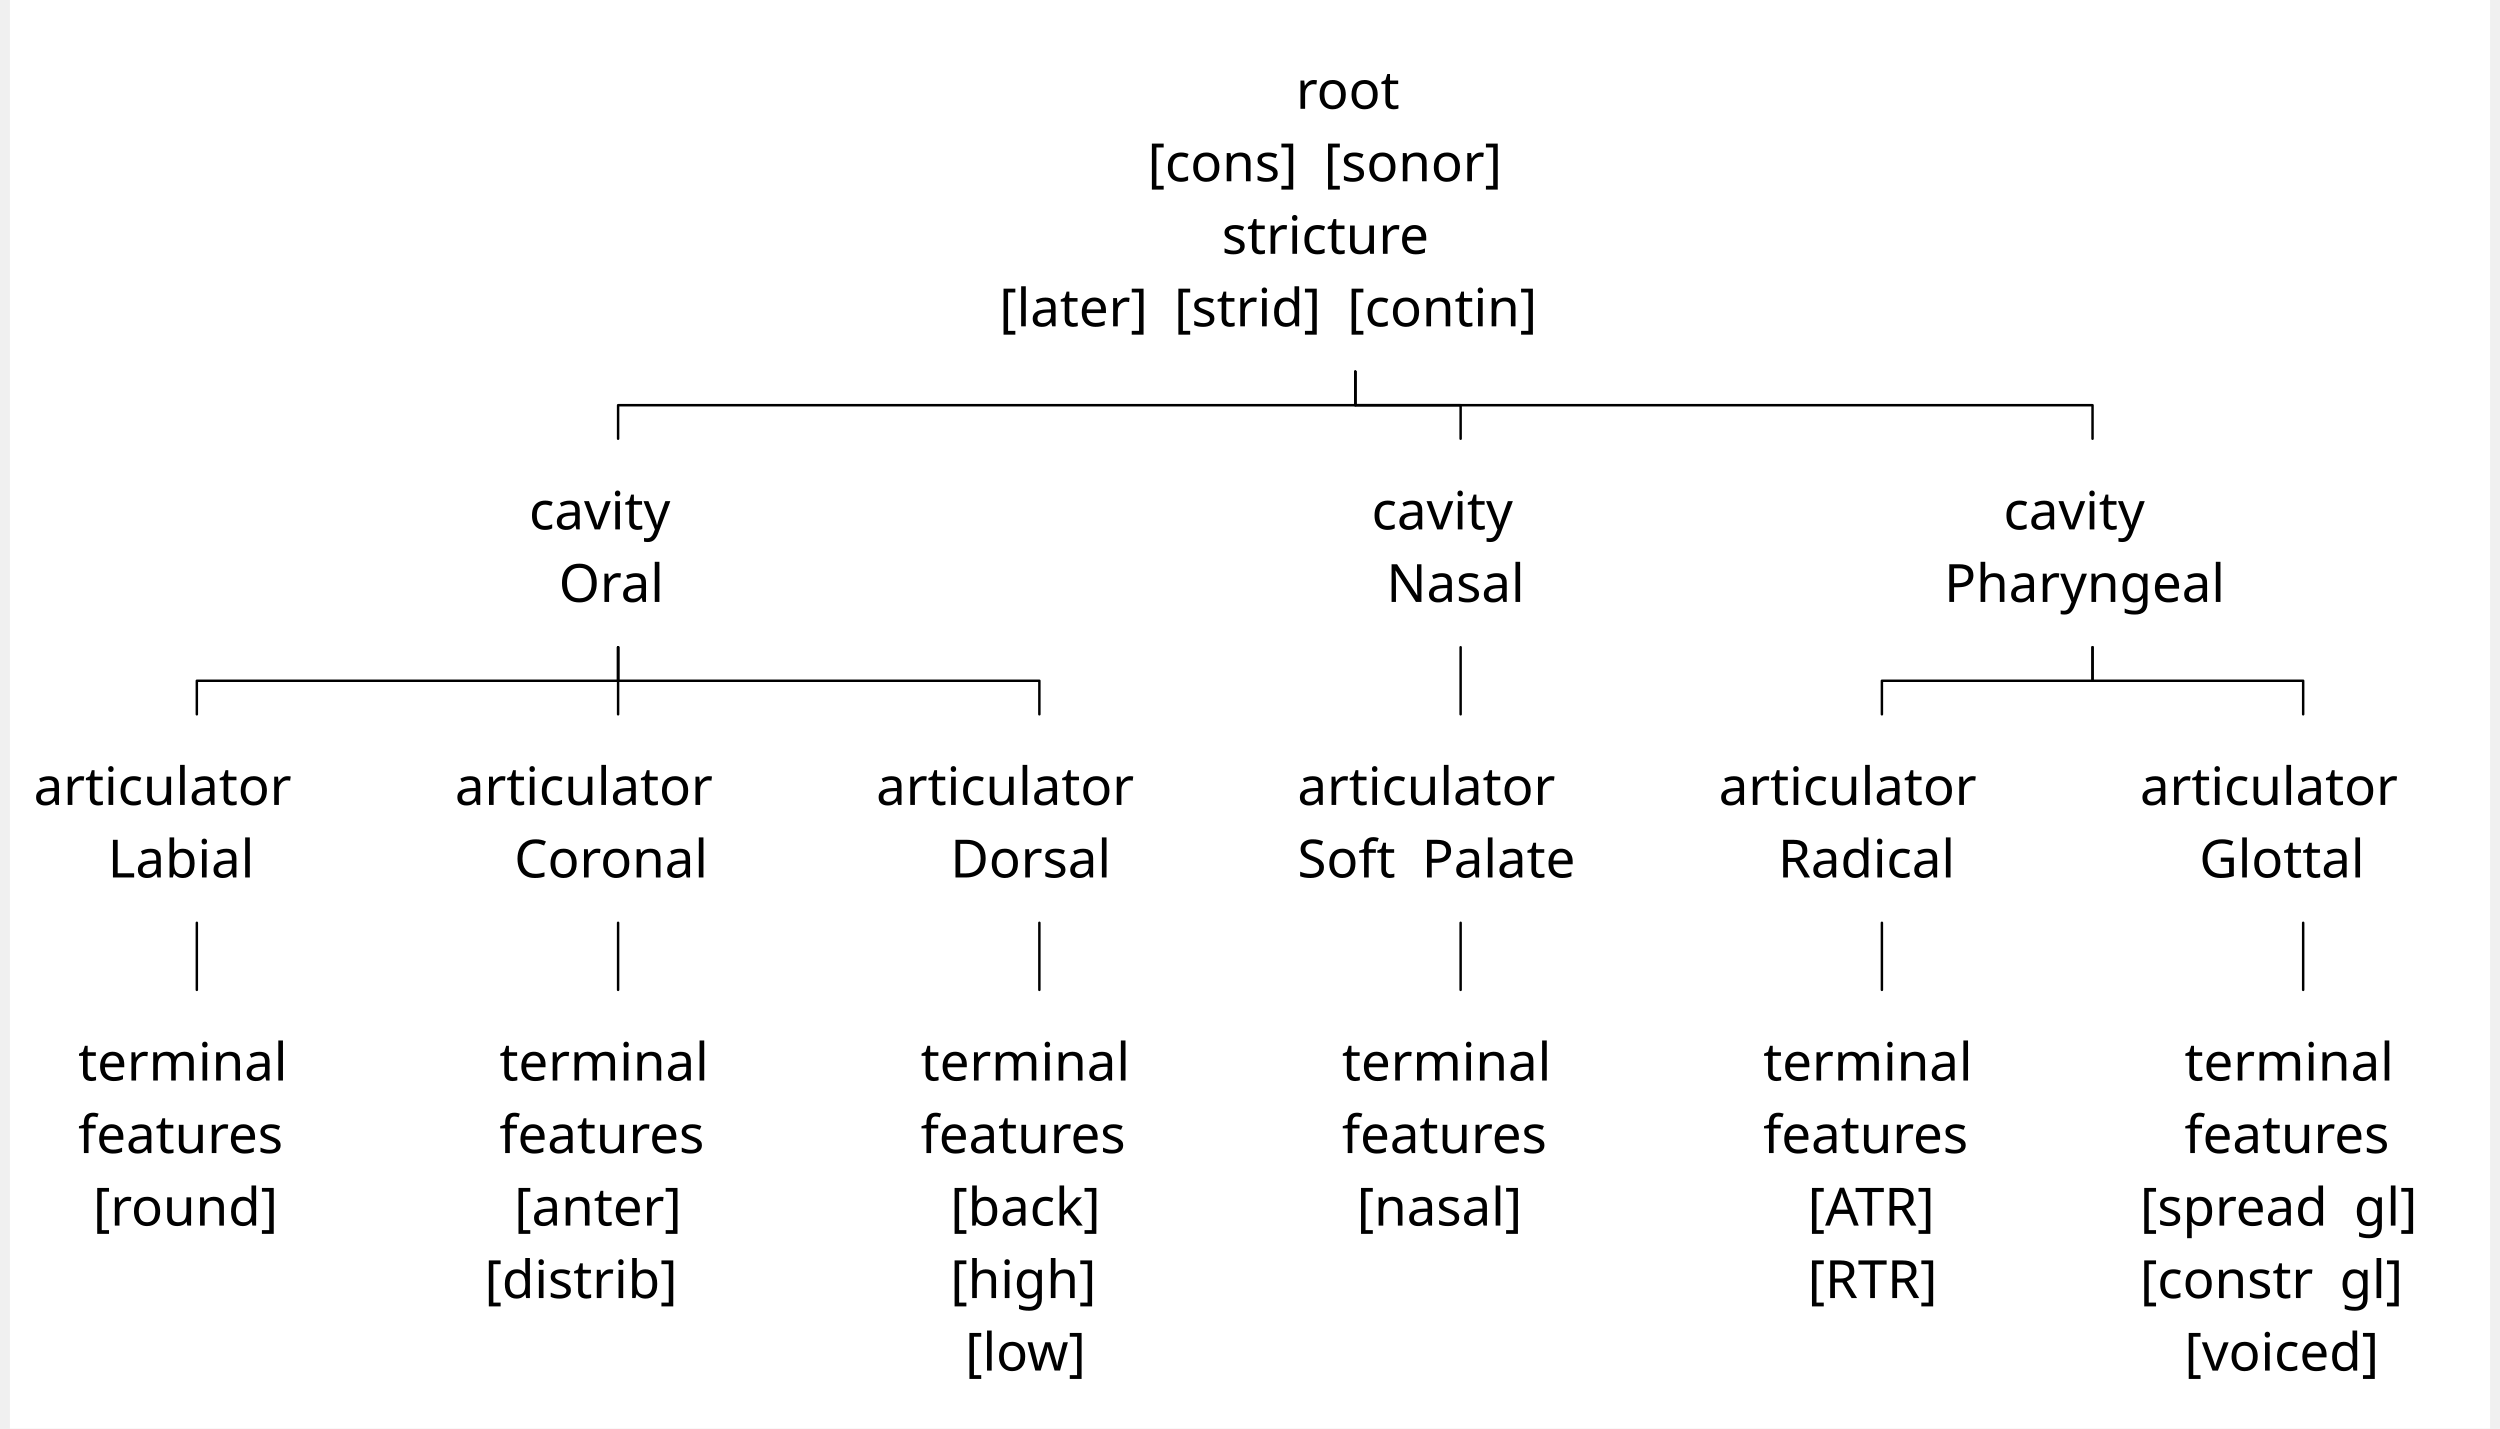
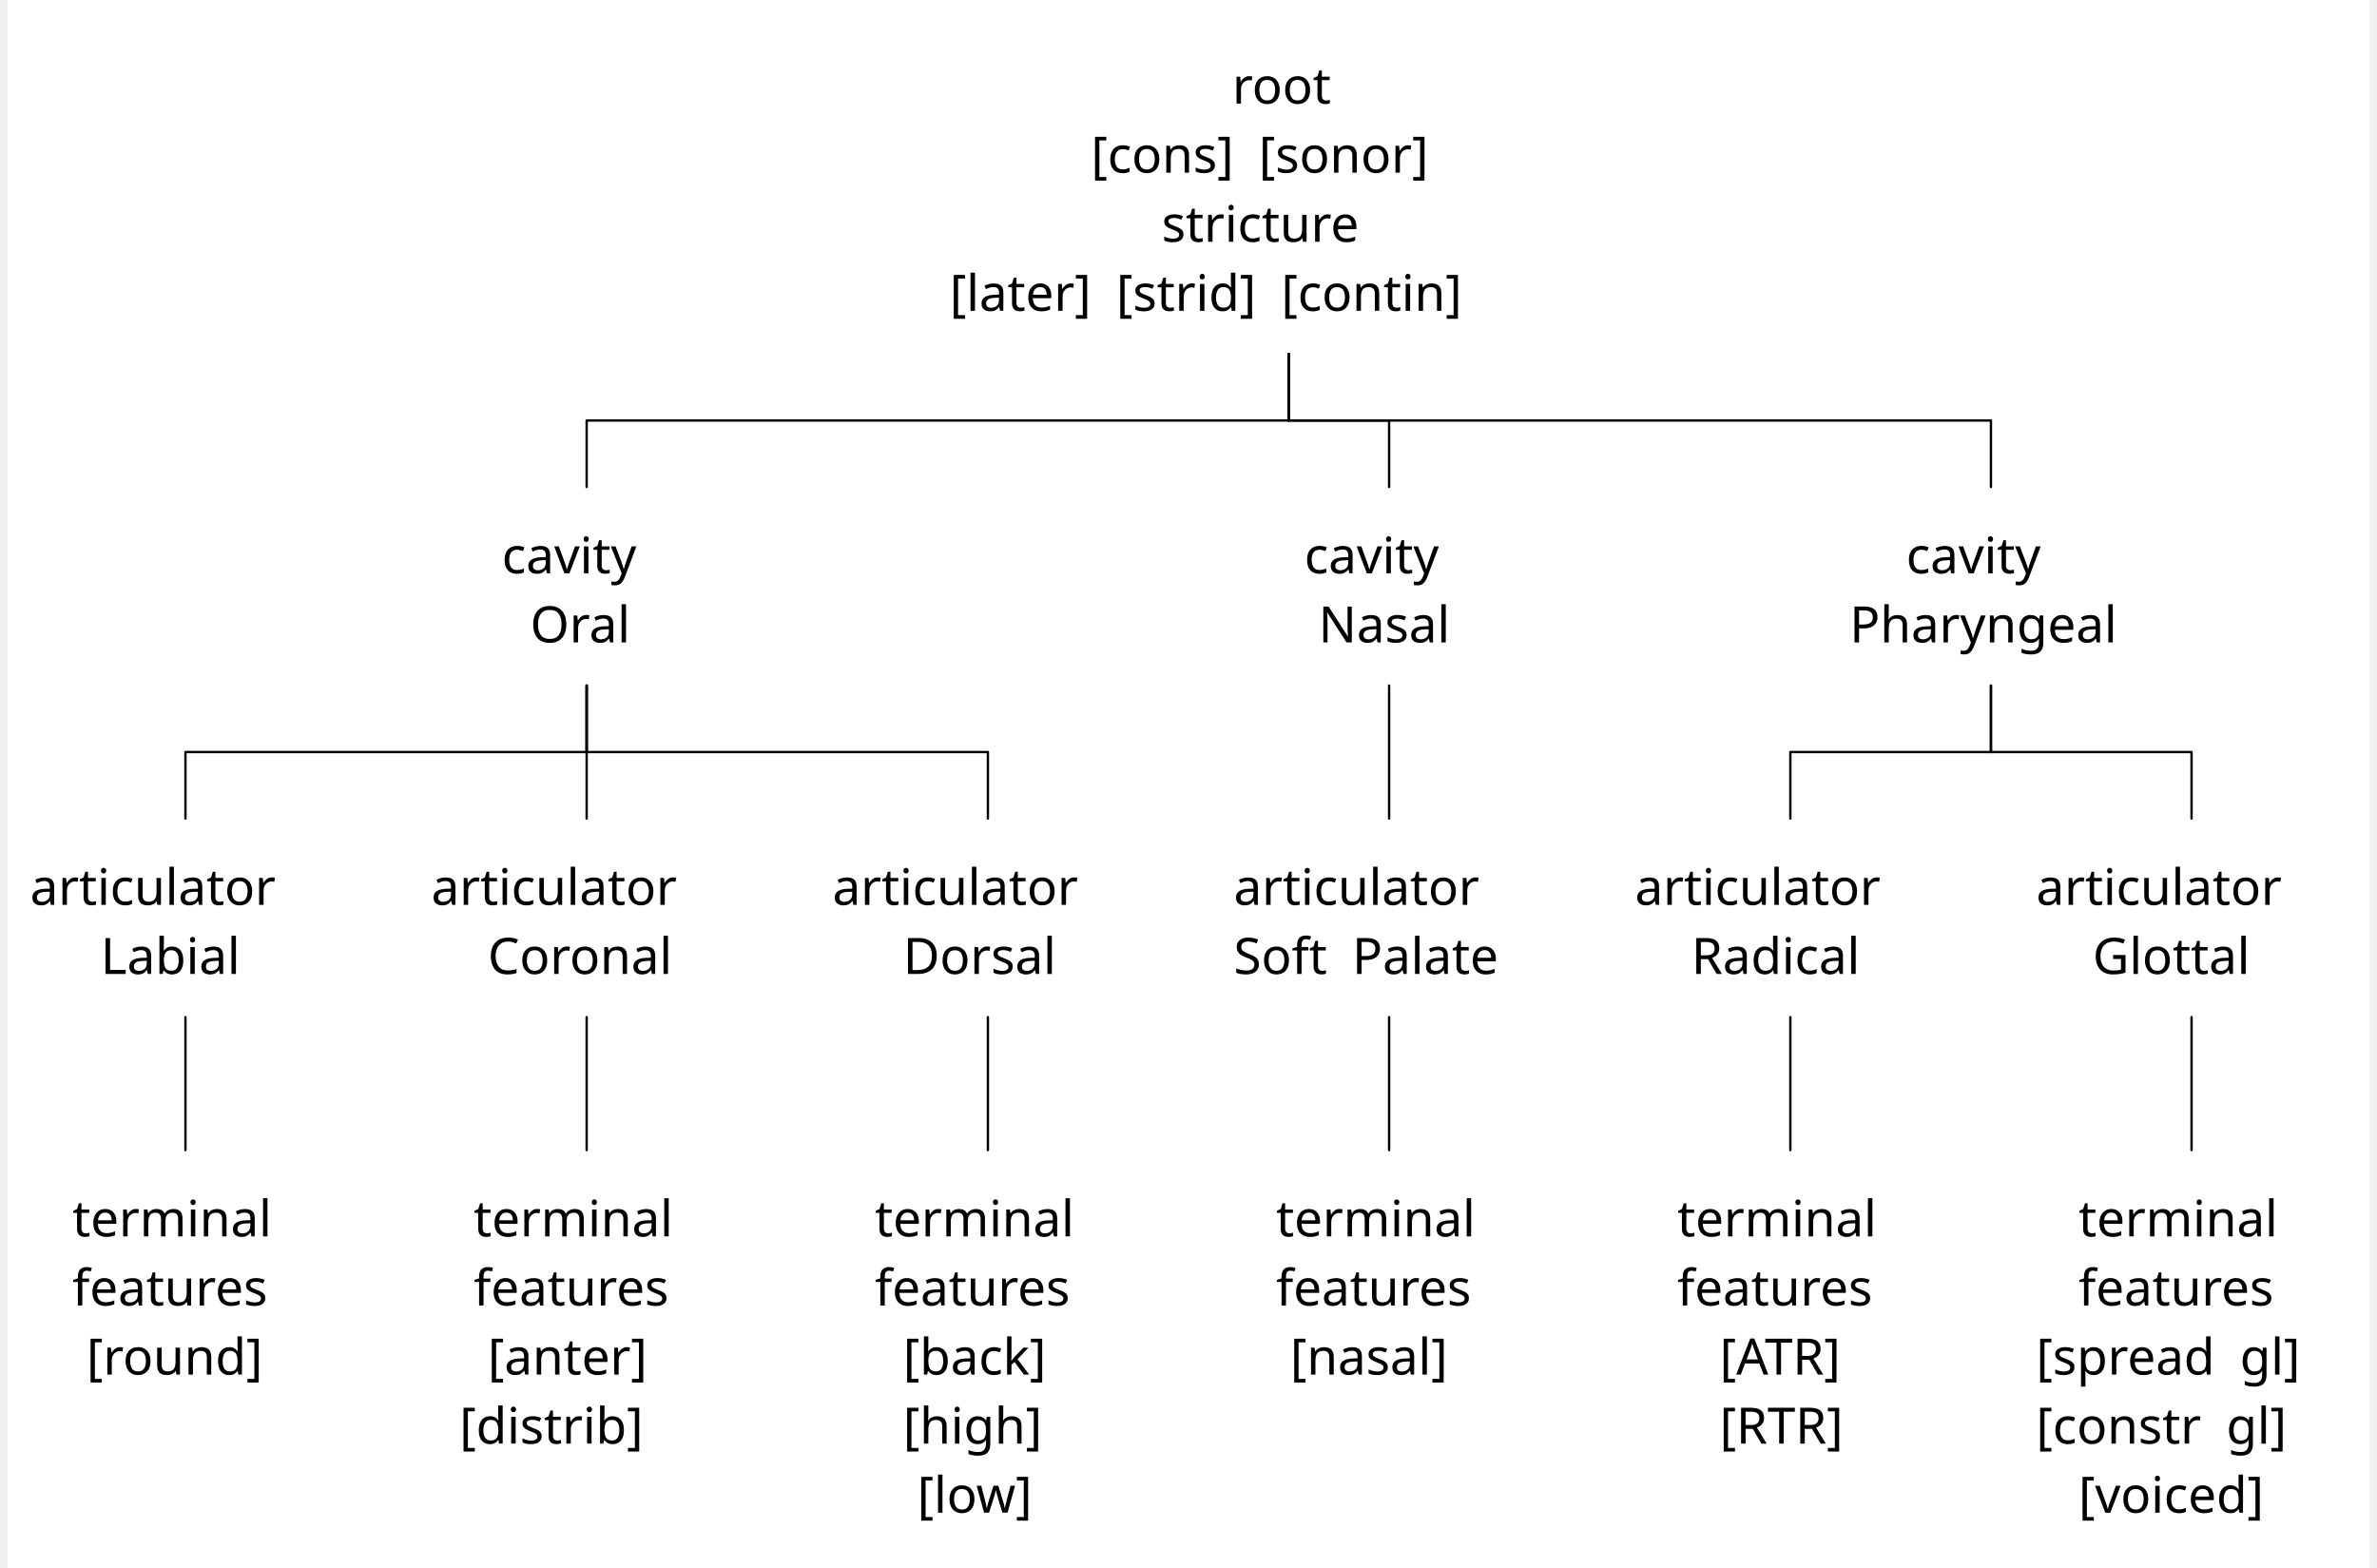
- <svg xmlns="http://www.w3.org/2000/svg" width="2995.2" height="1711.6" viewBox="0, 0, 3009.6, 1733.6" version="1.1">
+ <svg xmlns="http://www.w3.org/2000/svg" width="2995.2" height="1975.6" viewBox="0, 0, 3009.6, 1997.6" version="1.1">
  <defs>
    <marker id="arrow" markerUnits="userSpaceOnUse" viewBox="0 0 10 10" refX="10" refY="5" markerWidth="28.8" markerHeight="28.8" orient="auto">
      <path d="M 0 0 L 10 5 L 0 10" fill="black" />
    </marker>
    <marker id="arrowBackward" markerUnits="userSpaceOnUse" viewBox="0 0 10 10" refX="5" refY="5" markerWidth="28.8" markerHeight="28.8" orient="auto">
      <path d="M 0 0 L 10 5 L 0 10 z" fill="black" />
    </marker>
    <marker id="arrowForward" markerUnits="userSpaceOnUse" viewBox="0 0 10 10" refX="5" refY="5" markerWidth="28.8" markerHeight="28.8" orient="auto">
      <path d="M 10 0 L 0 5 L 10 10 z" fill="black" />
    </marker>
    <marker id="arrowBothways" markerUnits="userSpaceOnUse" viewBox="0 0 30 10" refX="15" refY="5" markerWidth="86.4" markerHeight="28.8" orient="auto">
      <path d="M 0 5 L 10 0 L 10 5 L 20 5 L 20 0 L 30 5 L 20 10 L 20 5 L 10 5 L 10 10 z" fill="black" />
    </marker>
    <pattern id="hatchBlack" x="10" y="10" width="10" height="10" patternUnits="userSpaceOnUse" patternTransform="rotate(45)">
      <line x1="0" y="0" x2="0" y2="10" stroke="black" stroke-width="4" />
    </pattern>
    <pattern id="hatchForNode" x="10" y="10" width="10" height="10" patternUnits="userSpaceOnUse" patternTransform="rotate(45)">
      <line x1="0" y="0" x2="0" y2="10" stroke="black" stroke-width="4" />
    </pattern>
    <pattern id="hatchForLeaf" x="10" y="10" width="10" height="10" patternUnits="userSpaceOnUse" patternTransform="rotate(45)">
      <line x1="0" y="0" x2="0" y2="10" stroke="black" stroke-width="4" />
    </pattern>
  </defs>
-   <rect x="0" y="0" width="3009.6" height="1733.6" stroke="none" fill="white" />"
+   <rect x="0" y="0" width="3009.6" height="1997.6" stroke="none" fill="white" />"
<text white-space="pre" alignment-baseline="text-top" style="fill: black; font-size: 64px;" x="1200.6" y="132.0">
    <tspan x="1560.6" y="132.0" style="" text-decoration="" font-family="'Noto Sans Mono SemiCondensed', 'Noto Sans JP', OpenMoji, 'OpenMoji Color', 'OpenMoji Black', sans-serif">root</tspan>
    <tspan x="1380.6" y="220.0" style="" text-decoration="" font-family="'Noto Sans Mono SemiCondensed', 'Noto Sans JP', OpenMoji, 'OpenMoji Color', 'OpenMoji Black', sans-serif">[cons]<tspan style="fill:none;">￭</tspan>[sonor]</tspan>
    <tspan x="1470.6" y="308.0" style="" text-decoration="" font-family="'Noto Sans Mono SemiCondensed', 'Noto Sans JP', OpenMoji, 'OpenMoji Color', 'OpenMoji Black', sans-serif">stricture</tspan>
    <tspan x="1200.6" y="396.0" style="" text-decoration="" font-family="'Noto Sans Mono SemiCondensed', 'Noto Sans JP', OpenMoji, 'OpenMoji Color', 'OpenMoji Black', sans-serif">[later]<tspan style="fill:none;">￭</tspan>[strid]<tspan style="fill:none;">￭</tspan>[contin]</tspan>
  </text>
-   <text white-space="pre" alignment-baseline="text-top" style="fill: black; font-size: 64px;" x="630" y="642.4">
-     <tspan x="630" y="642.4" style="" text-decoration="" font-family="'Noto Sans Mono SemiCondensed', 'Noto Sans JP', OpenMoji, 'OpenMoji Color', 'OpenMoji Black', sans-serif">cavity</tspan>
-     <tspan x="666" y="730.4" style="" text-decoration="" font-family="'Noto Sans Mono SemiCondensed', 'Noto Sans JP', OpenMoji, 'OpenMoji Color', 'OpenMoji Black', sans-serif">Oral</tspan>
+   <text white-space="pre" alignment-baseline="text-top" style="fill: black; font-size: 64px;" x="630" y="730.4">
+     <tspan x="630" y="730.4" style="" text-decoration="" font-family="'Noto Sans Mono SemiCondensed', 'Noto Sans JP', OpenMoji, 'OpenMoji Color', 'OpenMoji Black', sans-serif">cavity</tspan>
+     <tspan x="666" y="818.4" style="" text-decoration="" font-family="'Noto Sans Mono SemiCondensed', 'Noto Sans JP', OpenMoji, 'OpenMoji Color', 'OpenMoji Black', sans-serif">Oral</tspan>
  </text>
-   <text white-space="pre" alignment-baseline="text-top" style="fill: black; font-size: 64px;" x="28.8" y="976.8">
-     <tspan x="28.8" y="976.8" style="" text-decoration="" font-family="'Noto Sans Mono SemiCondensed', 'Noto Sans JP', OpenMoji, 'OpenMoji Color', 'OpenMoji Black', sans-serif">articulator</tspan>
-     <tspan x="118.8" y="1064.8" style="" text-decoration="" font-family="'Noto Sans Mono SemiCondensed', 'Noto Sans JP', OpenMoji, 'OpenMoji Color', 'OpenMoji Black', sans-serif">Labial</tspan>
+   <text white-space="pre" alignment-baseline="text-top" style="fill: black; font-size: 64px;" x="28.8" y="1152.8">
+     <tspan x="28.8" y="1152.8" style="" text-decoration="" font-family="'Noto Sans Mono SemiCondensed', 'Noto Sans JP', OpenMoji, 'OpenMoji Color', 'OpenMoji Black', sans-serif">articulator</tspan>
+     <tspan x="118.8" y="1240.8" style="" text-decoration="" font-family="'Noto Sans Mono SemiCondensed', 'Noto Sans JP', OpenMoji, 'OpenMoji Color', 'OpenMoji Black', sans-serif">Labial</tspan>
  </text>
-   <text white-space="pre" alignment-baseline="text-top" style="fill: black; font-size: 64px;" x="82.8" y="1311.2">
-     <tspan x="82.8" y="1311.2" style="" text-decoration="" font-family="'Noto Sans Mono SemiCondensed', 'Noto Sans JP', OpenMoji, 'OpenMoji Color', 'OpenMoji Black', sans-serif">terminal</tspan>
-     <tspan x="82.8" y="1399.2" style="" text-decoration="" font-family="'Noto Sans Mono SemiCondensed', 'Noto Sans JP', OpenMoji, 'OpenMoji Color', 'OpenMoji Black', sans-serif">features</tspan>
-     <tspan x="100.8" y="1487.2" style="" text-decoration="" font-family="'Noto Sans Mono SemiCondensed', 'Noto Sans JP', OpenMoji, 'OpenMoji Color', 'OpenMoji Black', sans-serif">[round]</tspan>
+   <text white-space="pre" alignment-baseline="text-top" style="fill: black; font-size: 64px;" x="82.8" y="1575.2">
+     <tspan x="82.8" y="1575.2" style="" text-decoration="" font-family="'Noto Sans Mono SemiCondensed', 'Noto Sans JP', OpenMoji, 'OpenMoji Color', 'OpenMoji Black', sans-serif">terminal</tspan>
+     <tspan x="82.8" y="1663.2" style="" text-decoration="" font-family="'Noto Sans Mono SemiCondensed', 'Noto Sans JP', OpenMoji, 'OpenMoji Color', 'OpenMoji Black', sans-serif">features</tspan>
+     <tspan x="100.8" y="1751.2" style="" text-decoration="" font-family="'Noto Sans Mono SemiCondensed', 'Noto Sans JP', OpenMoji, 'OpenMoji Color', 'OpenMoji Black', sans-serif">[round]</tspan>
  </text>
-   <text white-space="pre" alignment-baseline="text-top" style="fill: black; font-size: 64px;" x="540" y="976.8">
-     <tspan x="540" y="976.8" style="" text-decoration="" font-family="'Noto Sans Mono SemiCondensed', 'Noto Sans JP', OpenMoji, 'OpenMoji Color', 'OpenMoji Black', sans-serif">articulator</tspan>
-     <tspan x="612" y="1064.8" style="" text-decoration="" font-family="'Noto Sans Mono SemiCondensed', 'Noto Sans JP', OpenMoji, 'OpenMoji Color', 'OpenMoji Black', sans-serif">Coronal</tspan>
+   <text white-space="pre" alignment-baseline="text-top" style="fill: black; font-size: 64px;" x="540" y="1152.8">
+     <tspan x="540" y="1152.8" style="" text-decoration="" font-family="'Noto Sans Mono SemiCondensed', 'Noto Sans JP', OpenMoji, 'OpenMoji Color', 'OpenMoji Black', sans-serif">articulator</tspan>
+     <tspan x="612" y="1240.8" style="" text-decoration="" font-family="'Noto Sans Mono SemiCondensed', 'Noto Sans JP', OpenMoji, 'OpenMoji Color', 'OpenMoji Black', sans-serif">Coronal</tspan>
  </text>
-   <text white-space="pre" alignment-baseline="text-top" style="fill: black; font-size: 64px;" x="576" y="1311.2">
-     <tspan x="594" y="1311.2" style="" text-decoration="" font-family="'Noto Sans Mono SemiCondensed', 'Noto Sans JP', OpenMoji, 'OpenMoji Color', 'OpenMoji Black', sans-serif">terminal</tspan>
-     <tspan x="594" y="1399.2" style="" text-decoration="" font-family="'Noto Sans Mono SemiCondensed', 'Noto Sans JP', OpenMoji, 'OpenMoji Color', 'OpenMoji Black', sans-serif">features</tspan>
-     <tspan x="612" y="1487.2" style="" text-decoration="" font-family="'Noto Sans Mono SemiCondensed', 'Noto Sans JP', OpenMoji, 'OpenMoji Color', 'OpenMoji Black', sans-serif">[anter]</tspan>
-     <tspan x="576" y="1575.2" style="" text-decoration="" font-family="'Noto Sans Mono SemiCondensed', 'Noto Sans JP', OpenMoji, 'OpenMoji Color', 'OpenMoji Black', sans-serif">[distrib]</tspan>
+   <text white-space="pre" alignment-baseline="text-top" style="fill: black; font-size: 64px;" x="576" y="1575.2">
+     <tspan x="594" y="1575.2" style="" text-decoration="" font-family="'Noto Sans Mono SemiCondensed', 'Noto Sans JP', OpenMoji, 'OpenMoji Color', 'OpenMoji Black', sans-serif">terminal</tspan>
+     <tspan x="594" y="1663.2" style="" text-decoration="" font-family="'Noto Sans Mono SemiCondensed', 'Noto Sans JP', OpenMoji, 'OpenMoji Color', 'OpenMoji Black', sans-serif">features</tspan>
+     <tspan x="612" y="1751.2" style="" text-decoration="" font-family="'Noto Sans Mono SemiCondensed', 'Noto Sans JP', OpenMoji, 'OpenMoji Color', 'OpenMoji Black', sans-serif">[anter]</tspan>
+     <tspan x="576" y="1839.2" style="" text-decoration="" font-family="'Noto Sans Mono SemiCondensed', 'Noto Sans JP', OpenMoji, 'OpenMoji Color', 'OpenMoji Black', sans-serif">[distrib]</tspan>
  </text>
-   <text white-space="pre" alignment-baseline="text-top" style="fill: black; font-size: 64px;" x="1051.2" y="976.8">
-     <tspan x="1051.2" y="976.8" style="" text-decoration="" font-family="'Noto Sans Mono SemiCondensed', 'Noto Sans JP', OpenMoji, 'OpenMoji Color', 'OpenMoji Black', sans-serif">articulator</tspan>
-     <tspan x="1141.2" y="1064.8" style="" text-decoration="" font-family="'Noto Sans Mono SemiCondensed', 'Noto Sans JP', OpenMoji, 'OpenMoji Color', 'OpenMoji Black', sans-serif">Dorsal</tspan>
+   <text white-space="pre" alignment-baseline="text-top" style="fill: black; font-size: 64px;" x="1051.2" y="1152.8">
+     <tspan x="1051.2" y="1152.8" style="" text-decoration="" font-family="'Noto Sans Mono SemiCondensed', 'Noto Sans JP', OpenMoji, 'OpenMoji Color', 'OpenMoji Black', sans-serif">articulator</tspan>
+     <tspan x="1141.2" y="1240.8" style="" text-decoration="" font-family="'Noto Sans Mono SemiCondensed', 'Noto Sans JP', OpenMoji, 'OpenMoji Color', 'OpenMoji Black', sans-serif">Dorsal</tspan>
  </text>
-   <text white-space="pre" alignment-baseline="text-top" style="fill: black; font-size: 64px;" x="1105.2" y="1311.2">
-     <tspan x="1105.2" y="1311.2" style="" text-decoration="" font-family="'Noto Sans Mono SemiCondensed', 'Noto Sans JP', OpenMoji, 'OpenMoji Color', 'OpenMoji Black', sans-serif">terminal</tspan>
-     <tspan x="1105.2" y="1399.2" style="" text-decoration="" font-family="'Noto Sans Mono SemiCondensed', 'Noto Sans JP', OpenMoji, 'OpenMoji Color', 'OpenMoji Black', sans-serif">features</tspan>
-     <tspan x="1141.2" y="1487.2" style="" text-decoration="" font-family="'Noto Sans Mono SemiCondensed', 'Noto Sans JP', OpenMoji, 'OpenMoji Color', 'OpenMoji Black', sans-serif">[back]</tspan>
-     <tspan x="1141.2" y="1575.2" style="" text-decoration="" font-family="'Noto Sans Mono SemiCondensed', 'Noto Sans JP', OpenMoji, 'OpenMoji Color', 'OpenMoji Black', sans-serif">[high]</tspan>
-     <tspan x="1159.2" y="1663.2" style="" text-decoration="" font-family="'Noto Sans Mono SemiCondensed', 'Noto Sans JP', OpenMoji, 'OpenMoji Color', 'OpenMoji Black', sans-serif">[low]</tspan>
+   <text white-space="pre" alignment-baseline="text-top" style="fill: black; font-size: 64px;" x="1105.2" y="1575.2">
+     <tspan x="1105.2" y="1575.2" style="" text-decoration="" font-family="'Noto Sans Mono SemiCondensed', 'Noto Sans JP', OpenMoji, 'OpenMoji Color', 'OpenMoji Black', sans-serif">terminal</tspan>
+     <tspan x="1105.2" y="1663.2" style="" text-decoration="" font-family="'Noto Sans Mono SemiCondensed', 'Noto Sans JP', OpenMoji, 'OpenMoji Color', 'OpenMoji Black', sans-serif">features</tspan>
+     <tspan x="1141.2" y="1751.2" style="" text-decoration="" font-family="'Noto Sans Mono SemiCondensed', 'Noto Sans JP', OpenMoji, 'OpenMoji Color', 'OpenMoji Black', sans-serif">[back]</tspan>
+     <tspan x="1141.2" y="1839.2" style="" text-decoration="" font-family="'Noto Sans Mono SemiCondensed', 'Noto Sans JP', OpenMoji, 'OpenMoji Color', 'OpenMoji Black', sans-serif">[high]</tspan>
+     <tspan x="1159.2" y="1927.2" style="" text-decoration="" font-family="'Noto Sans Mono SemiCondensed', 'Noto Sans JP', OpenMoji, 'OpenMoji Color', 'OpenMoji Black', sans-serif">[low]</tspan>
  </text>
-   <text white-space="pre" alignment-baseline="text-top" style="fill: black; font-size: 64px;" x="1652.4" y="642.4">
-     <tspan x="1652.4" y="642.4" style="" text-decoration="" font-family="'Noto Sans Mono SemiCondensed', 'Noto Sans JP', OpenMoji, 'OpenMoji Color', 'OpenMoji Black', sans-serif">cavity</tspan>
-     <tspan x="1670.4" y="730.4" style="" text-decoration="" font-family="'Noto Sans Mono SemiCondensed', 'Noto Sans JP', OpenMoji, 'OpenMoji Color', 'OpenMoji Black', sans-serif">Nasal</tspan>
+   <text white-space="pre" alignment-baseline="text-top" style="fill: black; font-size: 64px;" x="1652.4" y="730.4">
+     <tspan x="1652.4" y="730.4" style="" text-decoration="" font-family="'Noto Sans Mono SemiCondensed', 'Noto Sans JP', OpenMoji, 'OpenMoji Color', 'OpenMoji Black', sans-serif">cavity</tspan>
+     <tspan x="1670.4" y="818.4" style="" text-decoration="" font-family="'Noto Sans Mono SemiCondensed', 'Noto Sans JP', OpenMoji, 'OpenMoji Color', 'OpenMoji Black', sans-serif">Nasal</tspan>
  </text>
-   <text white-space="pre" alignment-baseline="text-top" style="fill: black; font-size: 64px;" x="1562.4" y="976.8">
-     <tspan x="1562.4" y="976.8" style="" text-decoration="" font-family="'Noto Sans Mono SemiCondensed', 'Noto Sans JP', OpenMoji, 'OpenMoji Color', 'OpenMoji Black', sans-serif">articulator</tspan>
-     <tspan x="1562.4" y="1064.8" style="" text-decoration="" font-family="'Noto Sans Mono SemiCondensed', 'Noto Sans JP', OpenMoji, 'OpenMoji Color', 'OpenMoji Black', sans-serif">Soft<tspan style="fill:none;">￭</tspan>Palate</tspan>
+   <text white-space="pre" alignment-baseline="text-top" style="fill: black; font-size: 64px;" x="1562.4" y="1152.8">
+     <tspan x="1562.4" y="1152.8" style="" text-decoration="" font-family="'Noto Sans Mono SemiCondensed', 'Noto Sans JP', OpenMoji, 'OpenMoji Color', 'OpenMoji Black', sans-serif">articulator</tspan>
+     <tspan x="1562.4" y="1240.8" style="" text-decoration="" font-family="'Noto Sans Mono SemiCondensed', 'Noto Sans JP', OpenMoji, 'OpenMoji Color', 'OpenMoji Black', sans-serif">Soft<tspan style="fill:none;">￭</tspan>Palate</tspan>
  </text>
-   <text white-space="pre" alignment-baseline="text-top" style="fill: black; font-size: 64px;" x="1616.4" y="1311.2">
-     <tspan x="1616.4" y="1311.2" style="" text-decoration="" font-family="'Noto Sans Mono SemiCondensed', 'Noto Sans JP', OpenMoji, 'OpenMoji Color', 'OpenMoji Black', sans-serif">terminal</tspan>
-     <tspan x="1616.4" y="1399.2" style="" text-decoration="" font-family="'Noto Sans Mono SemiCondensed', 'Noto Sans JP', OpenMoji, 'OpenMoji Color', 'OpenMoji Black', sans-serif">features</tspan>
-     <tspan x="1634.4" y="1487.2" style="" text-decoration="" font-family="'Noto Sans Mono SemiCondensed', 'Noto Sans JP', OpenMoji, 'OpenMoji Color', 'OpenMoji Black', sans-serif">[nasal]</tspan>
+   <text white-space="pre" alignment-baseline="text-top" style="fill: black; font-size: 64px;" x="1616.4" y="1575.2">
+     <tspan x="1616.4" y="1575.2" style="" text-decoration="" font-family="'Noto Sans Mono SemiCondensed', 'Noto Sans JP', OpenMoji, 'OpenMoji Color', 'OpenMoji Black', sans-serif">terminal</tspan>
+     <tspan x="1616.4" y="1663.2" style="" text-decoration="" font-family="'Noto Sans Mono SemiCondensed', 'Noto Sans JP', OpenMoji, 'OpenMoji Color', 'OpenMoji Black', sans-serif">features</tspan>
+     <tspan x="1634.4" y="1751.2" style="" text-decoration="" font-family="'Noto Sans Mono SemiCondensed', 'Noto Sans JP', OpenMoji, 'OpenMoji Color', 'OpenMoji Black', sans-serif">[nasal]</tspan>
  </text>
-   <text white-space="pre" alignment-baseline="text-top" style="fill: black; font-size: 64px;" x="2347.2" y="642.4">
-     <tspan x="2419.2" y="642.4" style="" text-decoration="" font-family="'Noto Sans Mono SemiCondensed', 'Noto Sans JP', OpenMoji, 'OpenMoji Color', 'OpenMoji Black', sans-serif">cavity</tspan>
-     <tspan x="2347.2" y="730.4" style="" text-decoration="" font-family="'Noto Sans Mono SemiCondensed', 'Noto Sans JP', OpenMoji, 'OpenMoji Color', 'OpenMoji Black', sans-serif">Pharyngeal</tspan>
+   <text white-space="pre" alignment-baseline="text-top" style="fill: black; font-size: 64px;" x="2347.2" y="730.4">
+     <tspan x="2419.2" y="730.4" style="" text-decoration="" font-family="'Noto Sans Mono SemiCondensed', 'Noto Sans JP', OpenMoji, 'OpenMoji Color', 'OpenMoji Black', sans-serif">cavity</tspan>
+     <tspan x="2347.2" y="818.4" style="" text-decoration="" font-family="'Noto Sans Mono SemiCondensed', 'Noto Sans JP', OpenMoji, 'OpenMoji Color', 'OpenMoji Black', sans-serif">Pharyngeal</tspan>
  </text>
-   <text white-space="pre" alignment-baseline="text-top" style="fill: black; font-size: 64px;" x="2073.6" y="976.8">
-     <tspan x="2073.6" y="976.8" style="" text-decoration="" font-family="'Noto Sans Mono SemiCondensed', 'Noto Sans JP', OpenMoji, 'OpenMoji Color', 'OpenMoji Black', sans-serif">articulator</tspan>
-     <tspan x="2145.6" y="1064.8" style="" text-decoration="" font-family="'Noto Sans Mono SemiCondensed', 'Noto Sans JP', OpenMoji, 'OpenMoji Color', 'OpenMoji Black', sans-serif">Radical</tspan>
+   <text white-space="pre" alignment-baseline="text-top" style="fill: black; font-size: 64px;" x="2073.6" y="1152.8">
+     <tspan x="2073.6" y="1152.8" style="" text-decoration="" font-family="'Noto Sans Mono SemiCondensed', 'Noto Sans JP', OpenMoji, 'OpenMoji Color', 'OpenMoji Black', sans-serif">articulator</tspan>
+     <tspan x="2145.6" y="1240.8" style="" text-decoration="" font-family="'Noto Sans Mono SemiCondensed', 'Noto Sans JP', OpenMoji, 'OpenMoji Color', 'OpenMoji Black', sans-serif">Radical</tspan>
  </text>
-   <text white-space="pre" alignment-baseline="text-top" style="fill: black; font-size: 64px;" x="2127.6" y="1311.2">
-     <tspan x="2127.6" y="1311.2" style="" text-decoration="" font-family="'Noto Sans Mono SemiCondensed', 'Noto Sans JP', OpenMoji, 'OpenMoji Color', 'OpenMoji Black', sans-serif">terminal</tspan>
-     <tspan x="2127.6" y="1399.2" style="" text-decoration="" font-family="'Noto Sans Mono SemiCondensed', 'Noto Sans JP', OpenMoji, 'OpenMoji Color', 'OpenMoji Black', sans-serif">features</tspan>
-     <tspan x="2181.6" y="1487.2" style="" text-decoration="" font-family="'Noto Sans Mono SemiCondensed', 'Noto Sans JP', OpenMoji, 'OpenMoji Color', 'OpenMoji Black', sans-serif">[ATR]</tspan>
-     <tspan x="2181.6" y="1575.2" style="" text-decoration="" font-family="'Noto Sans Mono SemiCondensed', 'Noto Sans JP', OpenMoji, 'OpenMoji Color', 'OpenMoji Black', sans-serif">[RTR]</tspan>
+   <text white-space="pre" alignment-baseline="text-top" style="fill: black; font-size: 64px;" x="2127.6" y="1575.2">
+     <tspan x="2127.6" y="1575.2" style="" text-decoration="" font-family="'Noto Sans Mono SemiCondensed', 'Noto Sans JP', OpenMoji, 'OpenMoji Color', 'OpenMoji Black', sans-serif">terminal</tspan>
+     <tspan x="2127.6" y="1663.2" style="" text-decoration="" font-family="'Noto Sans Mono SemiCondensed', 'Noto Sans JP', OpenMoji, 'OpenMoji Color', 'OpenMoji Black', sans-serif">features</tspan>
+     <tspan x="2181.6" y="1751.2" style="" text-decoration="" font-family="'Noto Sans Mono SemiCondensed', 'Noto Sans JP', OpenMoji, 'OpenMoji Color', 'OpenMoji Black', sans-serif">[ATR]</tspan>
+     <tspan x="2181.6" y="1839.2" style="" text-decoration="" font-family="'Noto Sans Mono SemiCondensed', 'Noto Sans JP', OpenMoji, 'OpenMoji Color', 'OpenMoji Black', sans-serif">[RTR]</tspan>
  </text>
-   <text white-space="pre" alignment-baseline="text-top" style="fill: black; font-size: 64px;" x="2584.8" y="976.8">
-     <tspan x="2584.8" y="976.8" style="" text-decoration="" font-family="'Noto Sans Mono SemiCondensed', 'Noto Sans JP', OpenMoji, 'OpenMoji Color', 'OpenMoji Black', sans-serif">articulator</tspan>
-     <tspan x="2656.8" y="1064.8" style="" text-decoration="" font-family="'Noto Sans Mono SemiCondensed', 'Noto Sans JP', OpenMoji, 'OpenMoji Color', 'OpenMoji Black', sans-serif">Glottal</tspan>
+   <text white-space="pre" alignment-baseline="text-top" style="fill: black; font-size: 64px;" x="2584.8" y="1152.8">
+     <tspan x="2584.8" y="1152.8" style="" text-decoration="" font-family="'Noto Sans Mono SemiCondensed', 'Noto Sans JP', OpenMoji, 'OpenMoji Color', 'OpenMoji Black', sans-serif">articulator</tspan>
+     <tspan x="2656.8" y="1240.8" style="" text-decoration="" font-family="'Noto Sans Mono SemiCondensed', 'Noto Sans JP', OpenMoji, 'OpenMoji Color', 'OpenMoji Black', sans-serif">Glottal</tspan>
  </text>
-   <text white-space="pre" alignment-baseline="text-top" style="fill: black; font-size: 64px;" x="2584.8" y="1311.2">
-     <tspan x="2638.8" y="1311.2" style="" text-decoration="" font-family="'Noto Sans Mono SemiCondensed', 'Noto Sans JP', OpenMoji, 'OpenMoji Color', 'OpenMoji Black', sans-serif">terminal</tspan>
-     <tspan x="2638.8" y="1399.2" style="" text-decoration="" font-family="'Noto Sans Mono SemiCondensed', 'Noto Sans JP', OpenMoji, 'OpenMoji Color', 'OpenMoji Black', sans-serif">features</tspan>
-     <tspan x="2584.8" y="1487.2" style="" text-decoration="" font-family="'Noto Sans Mono SemiCondensed', 'Noto Sans JP', OpenMoji, 'OpenMoji Color', 'OpenMoji Black', sans-serif">[spread<tspan style="fill:none;">￭</tspan>gl]</tspan>
-     <tspan x="2584.8" y="1575.2" style="" text-decoration="" font-family="'Noto Sans Mono SemiCondensed', 'Noto Sans JP', OpenMoji, 'OpenMoji Color', 'OpenMoji Black', sans-serif">[constr<tspan style="fill:none;">￭</tspan>gl]</tspan>
-     <tspan x="2638.8" y="1663.2" style="" text-decoration="" font-family="'Noto Sans Mono SemiCondensed', 'Noto Sans JP', OpenMoji, 'OpenMoji Color', 'OpenMoji Black', sans-serif">[voiced]</tspan>
+   <text white-space="pre" alignment-baseline="text-top" style="fill: black; font-size: 64px;" x="2584.8" y="1575.2">
+     <tspan x="2638.8" y="1575.2" style="" text-decoration="" font-family="'Noto Sans Mono SemiCondensed', 'Noto Sans JP', OpenMoji, 'OpenMoji Color', 'OpenMoji Black', sans-serif">terminal</tspan>
+     <tspan x="2638.8" y="1663.2" style="" text-decoration="" font-family="'Noto Sans Mono SemiCondensed', 'Noto Sans JP', OpenMoji, 'OpenMoji Color', 'OpenMoji Black', sans-serif">features</tspan>
+     <tspan x="2584.8" y="1751.2" style="" text-decoration="" font-family="'Noto Sans Mono SemiCondensed', 'Noto Sans JP', OpenMoji, 'OpenMoji Color', 'OpenMoji Black', sans-serif">[spread<tspan style="fill:none;">￭</tspan>gl]</tspan>
+     <tspan x="2584.8" y="1839.2" style="" text-decoration="" font-family="'Noto Sans Mono SemiCondensed', 'Noto Sans JP', OpenMoji, 'OpenMoji Color', 'OpenMoji Black', sans-serif">[constr<tspan style="fill:none;">￭</tspan>gl]</tspan>
+     <tspan x="2638.8" y="1927.2" style="" text-decoration="" font-family="'Noto Sans Mono SemiCondensed', 'Noto Sans JP', OpenMoji, 'OpenMoji Color', 'OpenMoji Black', sans-serif">[voiced]</tspan>
  </text>
-   <polyline style="stroke:black; stroke-width:3; fill:none; stroke-linejoin:round; stroke-linecap:round;" points="738 532.4 738 491.7 1632.6 491.7 1632.6 451.0" />
-   <polyline style="stroke:black; stroke-width:3; fill:none; stroke-linejoin:round; stroke-linecap:round;" points="1760.4 532.4 1760.4 491.7 1632.6 491.7 1632.6 451.0" />
-   <polyline style="stroke:black; stroke-width:3; fill:none; stroke-linejoin:round; stroke-linecap:round;" points="2527.2 532.4 2527.2 491.7 1632.6 491.7 1632.6 451.0" />
-   <polyline style="stroke:black; stroke-width:3; fill:none; stroke-linejoin:round; stroke-linecap:round;" points="226.8 866.8 226.8 826.1 738 826.1 738 785.4" />
-   <polyline style="stroke:black; stroke-width:3; fill:none; stroke-linejoin:round; stroke-linecap:round;" points="738 866.8 738 826.1 738 826.1 738 785.4" />
-   <polyline style="stroke:black; stroke-width:3; fill:none; stroke-linejoin:round; stroke-linecap:round;" points="1249.2 866.8 1249.2 826.1 738 826.1 738 785.4" />
-   <polyline style="stroke:black; stroke-width:3; fill:none; stroke-linejoin:round; stroke-linecap:round;" points="226.8 1201.2 226.8 1160.5 226.8 1160.5 226.8 1119.8" />
-   <polyline style="stroke:black; stroke-width:3; fill:none; stroke-linejoin:round; stroke-linecap:round;" points="738 1201.2 738 1160.5 738 1160.5 738 1119.8" />
-   <polyline style="stroke:black; stroke-width:3; fill:none; stroke-linejoin:round; stroke-linecap:round;" points="1249.2 1201.2 1249.2 1160.5 1249.2 1160.5 1249.2 1119.8" />
-   <polyline style="stroke:black; stroke-width:3; fill:none; stroke-linejoin:round; stroke-linecap:round;" points="1760.4 866.8 1760.4 826.1 1760.4 826.1 1760.4 785.4" />
-   <polyline style="stroke:black; stroke-width:3; fill:none; stroke-linejoin:round; stroke-linecap:round;" points="1760.4 1201.2 1760.4 1160.5 1760.4 1160.5 1760.4 1119.8" />
-   <polyline style="stroke:black; stroke-width:3; fill:none; stroke-linejoin:round; stroke-linecap:round;" points="2271.6 866.8 2271.6 826.1 2527.2 826.1 2527.2 785.4" />
-   <polyline style="stroke:black; stroke-width:3; fill:none; stroke-linejoin:round; stroke-linecap:round;" points="2782.8 866.8 2782.8 826.1 2527.2 826.1 2527.2 785.4" />
-   <polyline style="stroke:black; stroke-width:3; fill:none; stroke-linejoin:round; stroke-linecap:round;" points="2271.6 1201.2 2271.6 1160.5 2271.6 1160.5 2271.6 1119.8" />
-   <polyline style="stroke:black; stroke-width:3; fill:none; stroke-linejoin:round; stroke-linecap:round;" points="2782.8 1201.2 2782.8 1160.5 2782.8 1160.5 2782.8 1119.8" />
+   <polyline style="stroke:black; stroke-width:3; fill:none; stroke-linejoin:round; stroke-linecap:round;" points="738 620.4 738 535.7 1632.6 535.7 1632.6 451.0" />
+   <polyline style="stroke:black; stroke-width:3; fill:none; stroke-linejoin:round; stroke-linecap:round;" points="1760.4 620.4 1760.4 535.7 1632.6 535.7 1632.6 451.0" />
+   <polyline style="stroke:black; stroke-width:3; fill:none; stroke-linejoin:round; stroke-linecap:round;" points="2527.2 620.4 2527.2 535.7 1632.6 535.7 1632.6 451.0" />
+   <polyline style="stroke:black; stroke-width:3; fill:none; stroke-linejoin:round; stroke-linecap:round;" points="226.8 1042.8 226.8 958.1 738 958.1 738 873.4" />
+   <polyline style="stroke:black; stroke-width:3; fill:none; stroke-linejoin:round; stroke-linecap:round;" points="738 1042.8 738 958.1 738 958.1 738 873.4" />
+   <polyline style="stroke:black; stroke-width:3; fill:none; stroke-linejoin:round; stroke-linecap:round;" points="1249.2 1042.8 1249.2 958.1 738 958.1 738 873.4" />
+   <polyline style="stroke:black; stroke-width:3; fill:none; stroke-linejoin:round; stroke-linecap:round;" points="226.8 1465.2 226.8 1380.5 226.8 1380.5 226.8 1295.8" />
+   <polyline style="stroke:black; stroke-width:3; fill:none; stroke-linejoin:round; stroke-linecap:round;" points="738 1465.2 738 1380.5 738 1380.5 738 1295.8" />
+   <polyline style="stroke:black; stroke-width:3; fill:none; stroke-linejoin:round; stroke-linecap:round;" points="1249.2 1465.2 1249.2 1380.5 1249.2 1380.5 1249.2 1295.8" />
+   <polyline style="stroke:black; stroke-width:3; fill:none; stroke-linejoin:round; stroke-linecap:round;" points="1760.4 1042.8 1760.4 958.1 1760.4 958.1 1760.4 873.4" />
+   <polyline style="stroke:black; stroke-width:3; fill:none; stroke-linejoin:round; stroke-linecap:round;" points="1760.4 1465.2 1760.4 1380.5 1760.4 1380.5 1760.4 1295.8" />
+   <polyline style="stroke:black; stroke-width:3; fill:none; stroke-linejoin:round; stroke-linecap:round;" points="2271.6 1042.8 2271.6 958.1 2527.2 958.1 2527.2 873.4" />
+   <polyline style="stroke:black; stroke-width:3; fill:none; stroke-linejoin:round; stroke-linecap:round;" points="2782.8 1042.8 2782.8 958.1 2527.2 958.1 2527.2 873.4" />
+   <polyline style="stroke:black; stroke-width:3; fill:none; stroke-linejoin:round; stroke-linecap:round;" points="2271.6 1465.2 2271.6 1380.5 2271.6 1380.5 2271.6 1295.8" />
+   <polyline style="stroke:black; stroke-width:3; fill:none; stroke-linejoin:round; stroke-linecap:round;" points="2782.8 1465.2 2782.8 1380.5 2782.8 1380.5 2782.8 1295.8" />
</svg>
